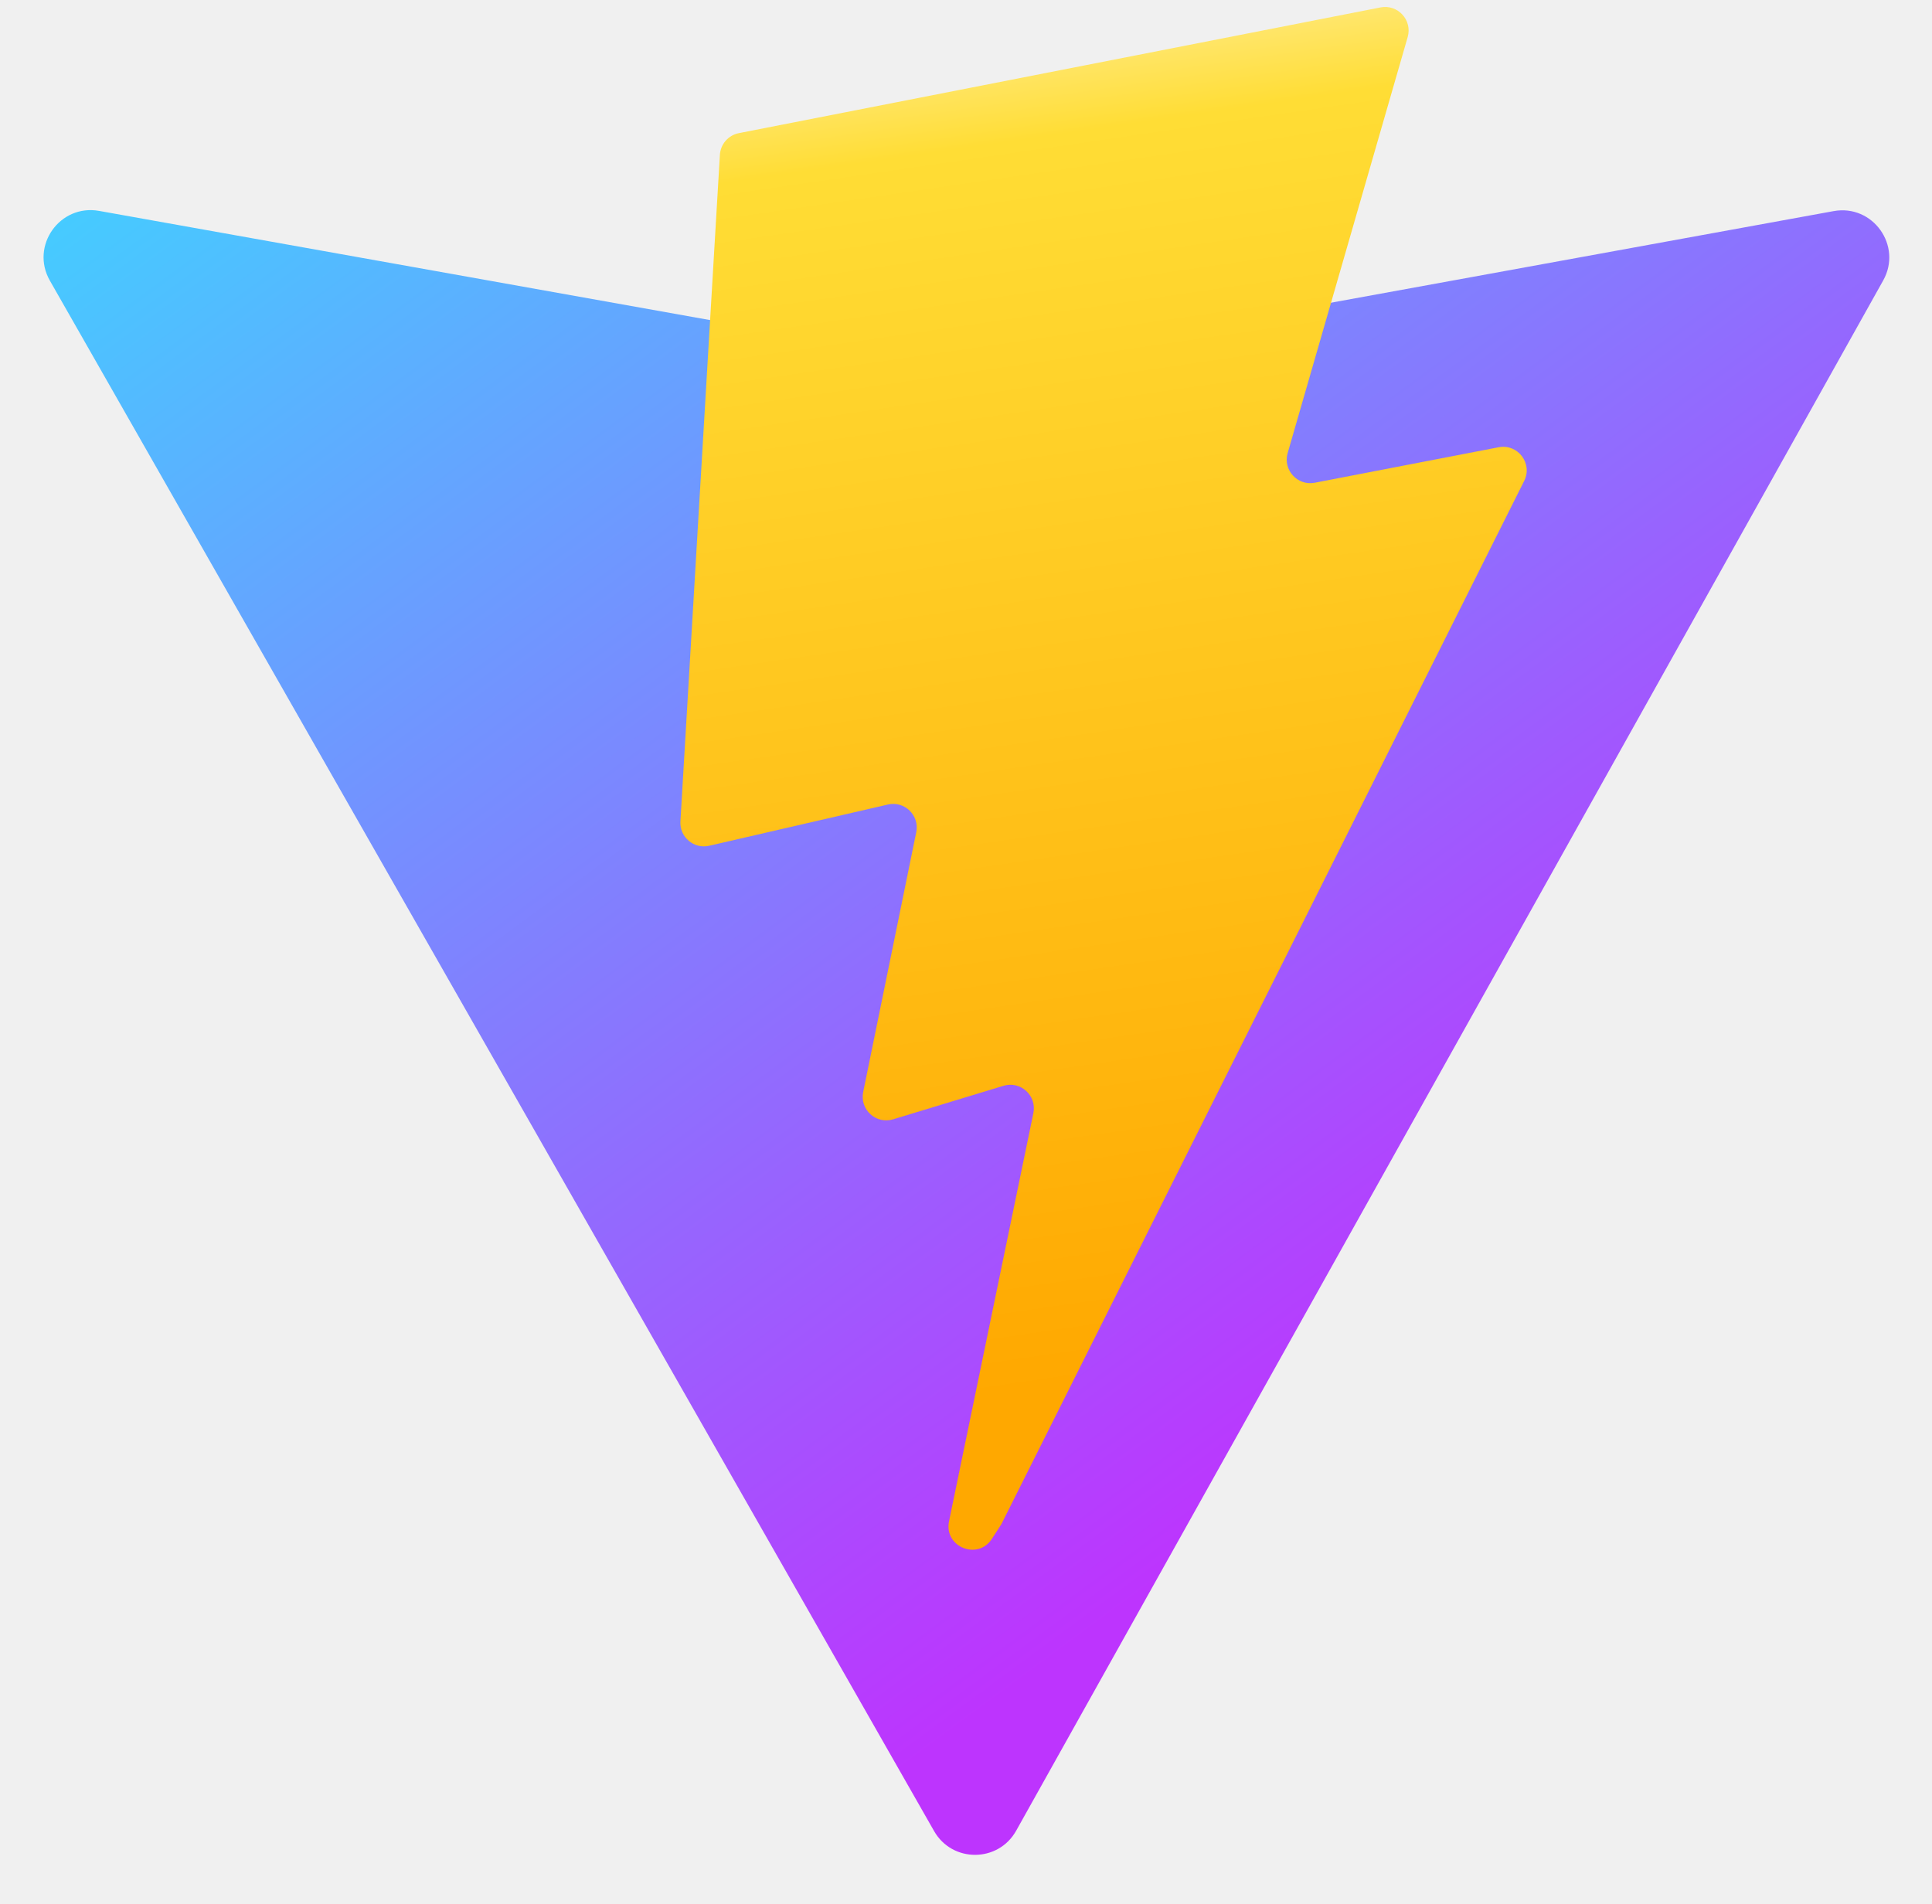
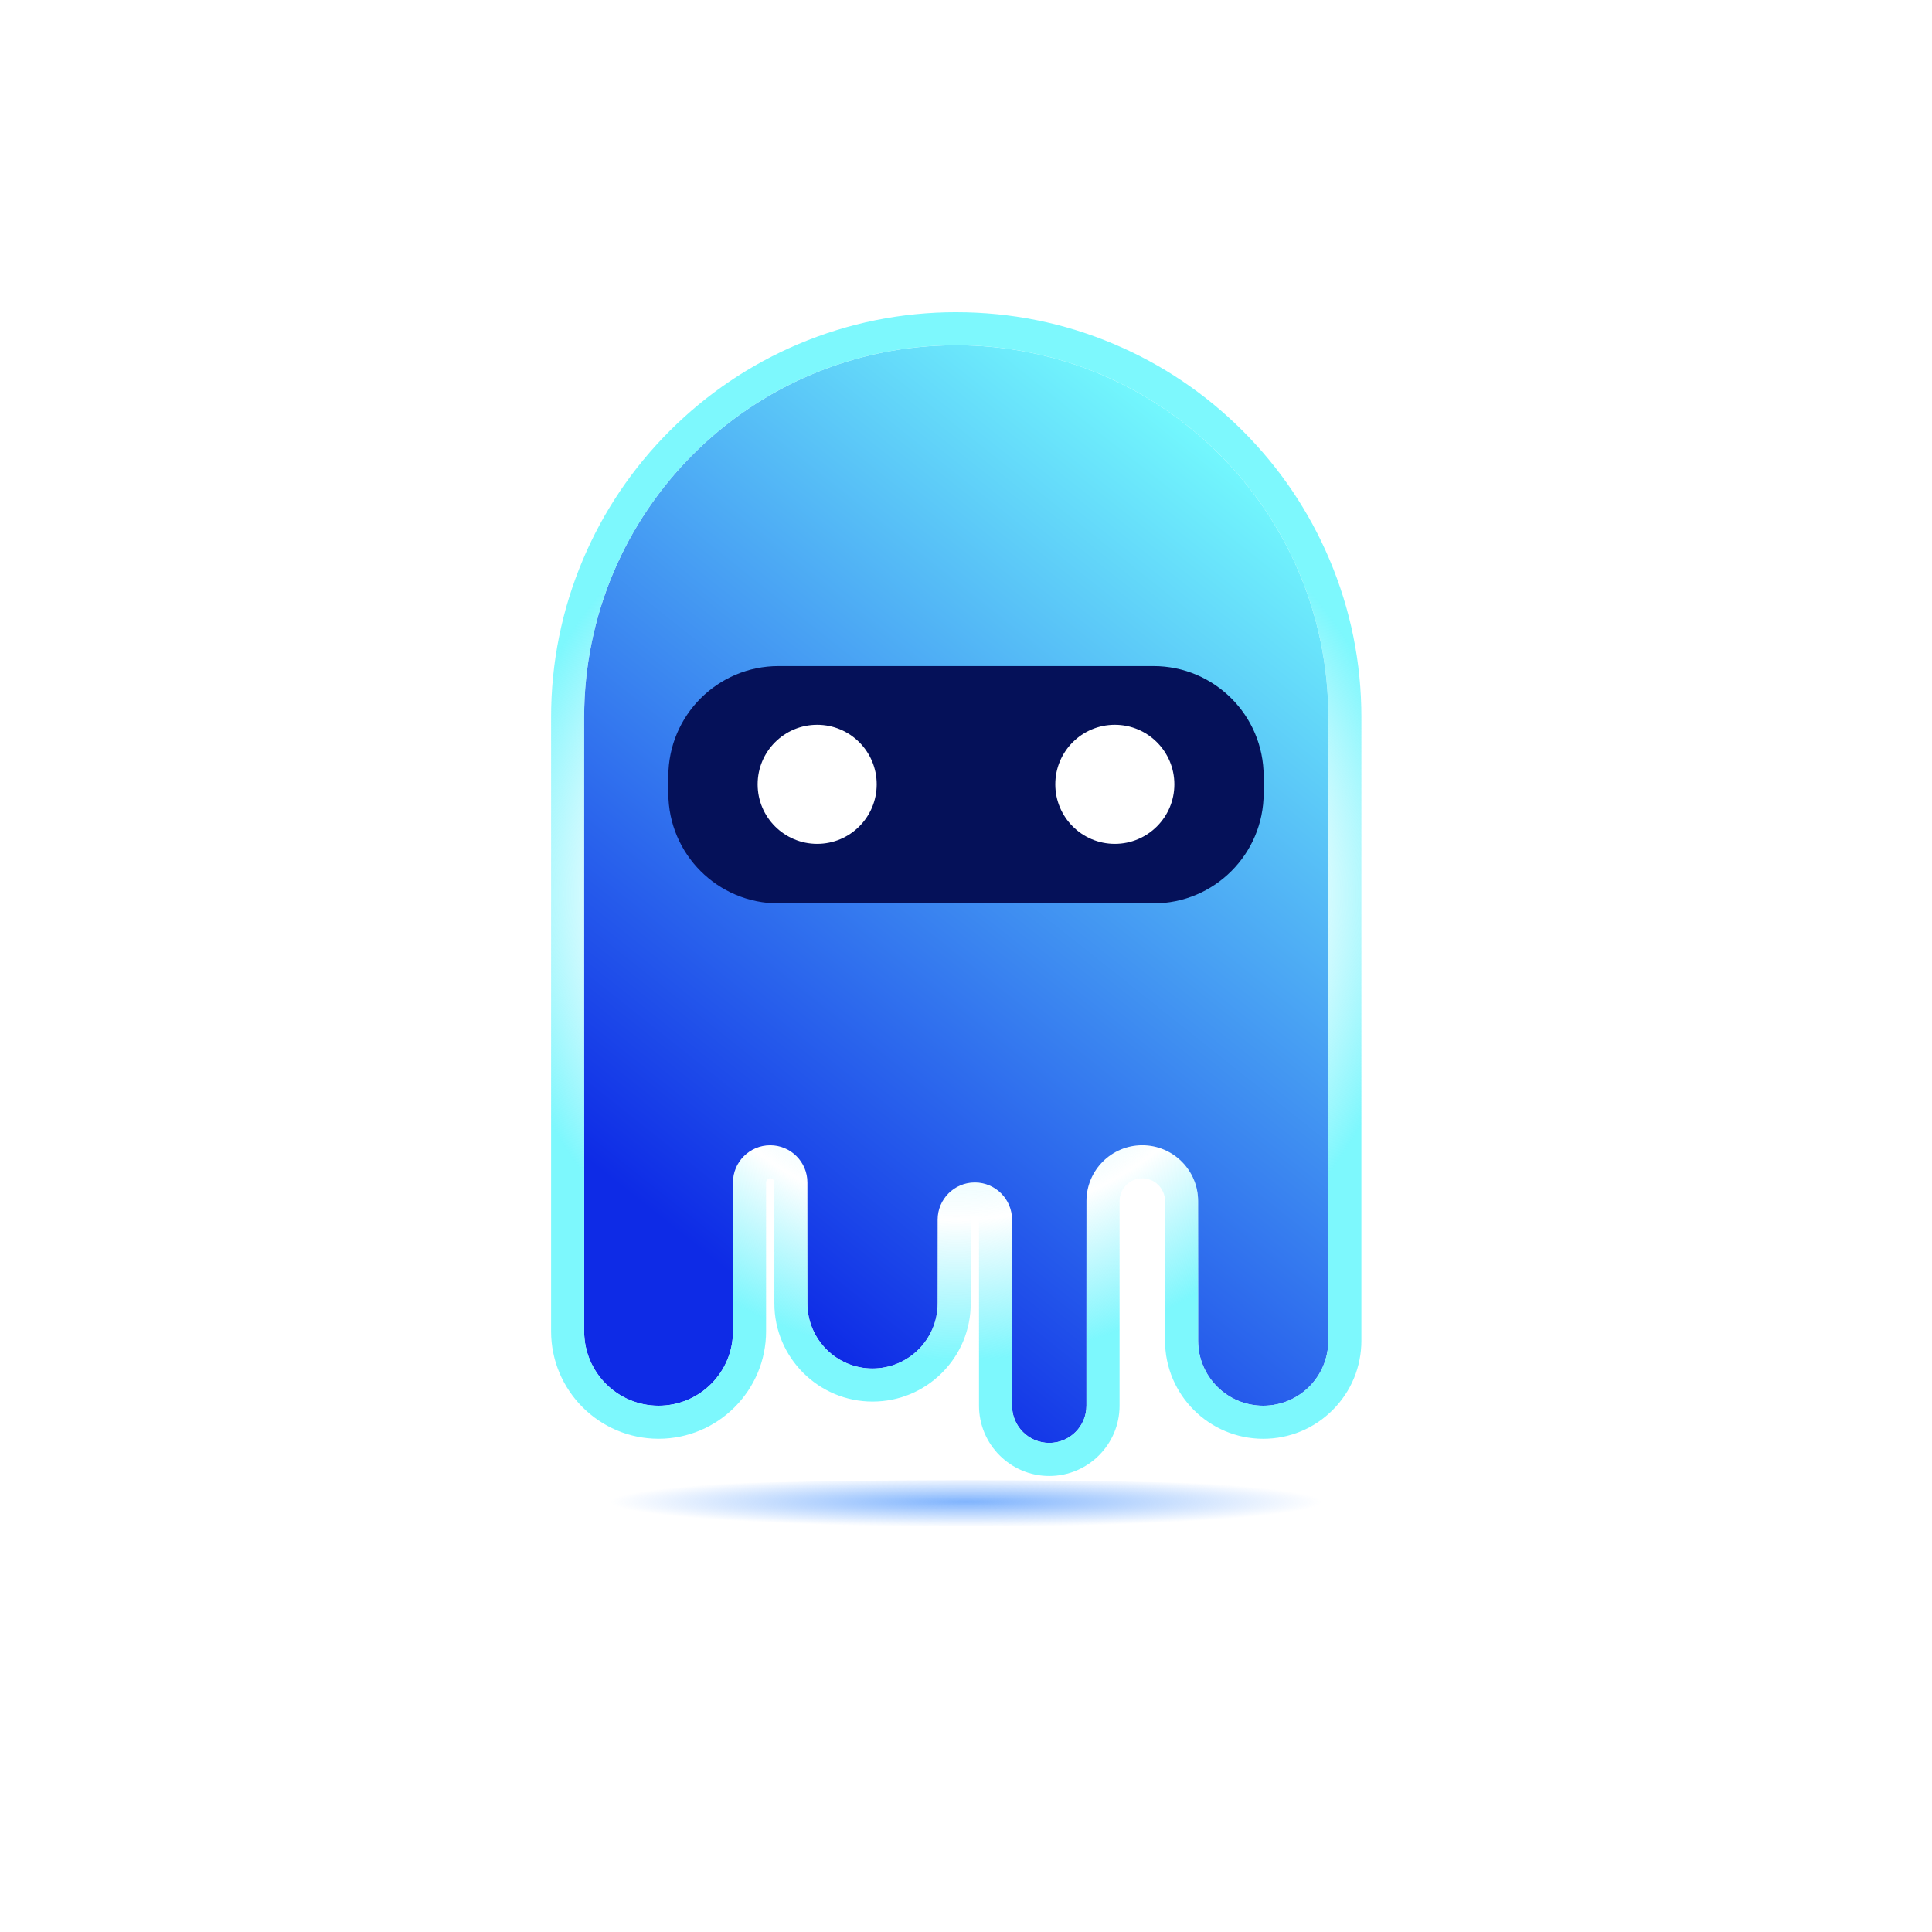
- <svg xmlns="http://www.w3.org/2000/svg" width="410" height="404" viewBox="0 0 410 404" fill="none">
-   <path d="M399.641 59.525L215.643 388.545C211.844 395.338 202.084 395.378 198.228 388.618L10.582 59.556C6.381 52.19 12.68 43.267 21.028 44.759L205.223 77.682C206.398 77.892 207.601 77.89 208.776 77.676L389.119 44.806C397.439 43.289 403.768 52.143 399.641 59.525Z" fill="url(#paint0_linear)" />
-   <path d="M292.965 1.574L156.801 28.255C154.563 28.694 152.906 30.59 152.771 32.866L144.395 174.33C144.198 177.662 147.258 180.248 150.51 179.498L188.42 170.749C191.967 169.931 195.172 173.055 194.443 176.622L183.18 231.775C182.422 235.487 185.907 238.661 189.532 237.56L212.947 230.446C216.577 229.344 220.065 232.527 219.297 236.242L201.398 322.875C200.278 328.294 207.486 331.249 210.492 326.603L212.5 323.5L323.454 102.072C325.312 98.365 322.108 94.137 318.036 94.923L279.014 102.454C275.347 103.161 272.227 99.746 273.262 96.158L298.731 7.867C299.767 4.273 296.636 0.855 292.965 1.574Z" fill="url(#paint1_linear)" />
+ <svg xmlns="http://www.w3.org/2000/svg" id="Layer_1" data-name="Layer 1" viewBox="0 0 1200 1200">
  <defs>
-     <linearGradient id="paint0_linear" x1="6" y1="33" x2="235" y2="344" gradientUnits="userSpaceOnUse">
-       <stop stop-color="#41D1FF" />
-       <stop offset="1" stop-color="#BD34FE" />
+     <style>
+       .cls-1 {
+         fill: url(#linear-gradient);
+       }
+ 
+       .cls-2 {
+         fill: #051159;
+       }
+ 
+       .cls-3 {
+         fill: #fff;
+       }
+ 
+       .cls-4 {
+         fill: url(#radial-gradient-2);
+       }
+ 
+       .cls-5 {
+         fill: url(#radial-gradient);
+       }
+     </style>
+     <linearGradient id="linear-gradient" x1="842.77" y1="292.64" x2="405.56" y2="842.96" gradientUnits="userSpaceOnUse">
+       <stop offset=".06" stop-color="#73f8fd" />
+       <stop offset=".9" stop-color="#0e2be6" />
    </linearGradient>
-     <linearGradient id="paint1_linear" x1="194.651" y1="8.818" x2="236.076" y2="292.989" gradientUnits="userSpaceOnUse">
-       <stop stop-color="#FFEA83" />
-       <stop offset="0.083" stop-color="#FFDD35" />
-       <stop offset="1" stop-color="#FFA800" />
-     </linearGradient>
+     <radialGradient id="radial-gradient" cx="593.94" cy="555.33" fx="593.94" fy="555.33" r="311.42" gradientUnits="userSpaceOnUse">
+       <stop offset="0" stop-color="#73f8fd" />
+       <stop offset=".65" stop-color="#6eedfc" stop-opacity="0" />
+       <stop offset=".93" stop-color="#73f7fd" stop-opacity=".93" />
+     </radialGradient>
+     <radialGradient id="radial-gradient-2" cx="600" cy="936.67" fx="600" fy="936.67" r="220.96" gradientTransform="translate(0 867.24) scale(1 .07)" gradientUnits="userSpaceOnUse">
+       <stop offset="0" stop-color="#60a1fd" stop-opacity=".8" />
+       <stop offset="1" stop-color="#60a1fd" stop-opacity="0" />
+     </radialGradient>
  </defs>
+   <rect class="cls-3" x="0" y="0" width="1200" height="1200" />
+   <g>
+     <g>
+       <path class="cls-1" d="m825.05,445.56v387.11c0,11.17-4.52,21.29-11.84,28.61-7.32,7.32-17.44,11.84-28.61,11.84-22.34,0-40.44-18.1-40.44-40.44v-86.67c0-19.14-15.52-34.67-34.67-34.67s-34.67,15.52-34.67,34.67v127.11c0,12.76-10.35,23.11-23.11,23.11s-23.11-10.35-23.11-23.11v-115.56c0-12.76-10.35-23.11-23.11-23.11s-23.11,10.35-23.11,23.11v52c0,11.17-4.52,21.29-11.84,28.61-7.32,7.32-17.44,11.84-28.61,11.84-22.34,0-40.44-18.1-40.44-40.44v-75.11c0-12.76-10.35-23.11-23.11-23.11s-23.11,10.35-23.11,23.11v92.44c0,25.52-20.7,46.22-46.22,46.22s-46.22-20.7-46.22-46.22v-381.33c0-127.64,103.47-231.11,231.11-231.11s231.11,103.47,231.11,231.11Z" />
+       <path class="cls-5" d="m593.94,214.44c127.64,0,231.11,103.47,231.11,231.11v387.11c0,11.17-4.52,21.29-11.84,28.61-7.32,7.32-17.44,11.84-28.61,11.84-22.34,0-40.44-18.1-40.44-40.44v-86.67c0-19.14-15.52-34.67-34.67-34.67s-34.67,15.52-34.67,34.67v127.11c0,12.76-10.35,23.11-23.11,23.11s-23.11-10.35-23.11-23.11v-115.56c0-12.76-10.35-23.11-23.11-23.11s-23.11,10.35-23.11,23.11v52c0,11.17-4.52,21.29-11.84,28.61-7.32,7.32-17.44,11.84-28.61,11.84-22.34,0-40.44-18.1-40.44-40.44v-75.11c0-12.76-10.35-23.11-23.11-23.11s-23.11,10.35-23.11,23.11v92.44c0,25.52-20.7,46.22-46.22,46.22s-46.22-20.7-46.22-46.22v-381.33c0-127.64,103.47-231.11,231.11-231.11m0-20.54c-33.96,0-66.92,6.66-97.96,19.78-29.97,12.68-56.88,30.82-79.99,53.92-23.1,23.1-41.25,50.02-53.92,79.98-13.13,31.04-19.78,64-19.78,97.96v381.33c0,36.81,29.95,66.77,66.77,66.77s66.77-29.95,66.77-66.77v-92.44c0-1.42,1.15-2.57,2.57-2.57s2.57,1.15,2.57,2.57v75.11c0,33.63,27.36,60.99,60.99,60.99,16.3,0,31.62-6.34,43.13-17.86,11.51-11.51,17.85-26.83,17.85-43.13v-52c0-1.42,1.15-2.57,2.57-2.57s2.57,1.15,2.57,2.57v115.56c0,24.07,19.58,43.65,43.65,43.65s43.65-19.58,43.65-43.65v-127.11c0-7.79,6.34-14.12,14.12-14.12s14.12,6.34,14.12,14.12v86.67c0,33.63,27.36,60.99,60.99,60.99,16.3,0,31.62-6.34,43.13-17.86,11.51-11.51,17.85-26.83,17.85-43.13v-387.11c0-33.96-6.66-66.92-19.78-97.96-12.68-29.97-30.82-56.88-53.92-79.98-23.11-23.1-50.02-41.25-79.99-53.92-31.04-13.13-64-19.78-97.96-19.78h0Z" />
+     </g>
+     <g>
+       <rect class="cls-2" x="415.11" y="413.72" width="369.78" height="147.39" rx="68.46" ry="68.46" />
+       <circle class="cls-3" cx="692.44" cy="487.16" r="36.98" />
+       <circle class="cls-3" cx="507.56" cy="487.16" r="36.98" />
+     </g>
+     <ellipse class="cls-4" cx="600" cy="936.67" rx="312" ry="17.33" />
+   </g>
</svg>
